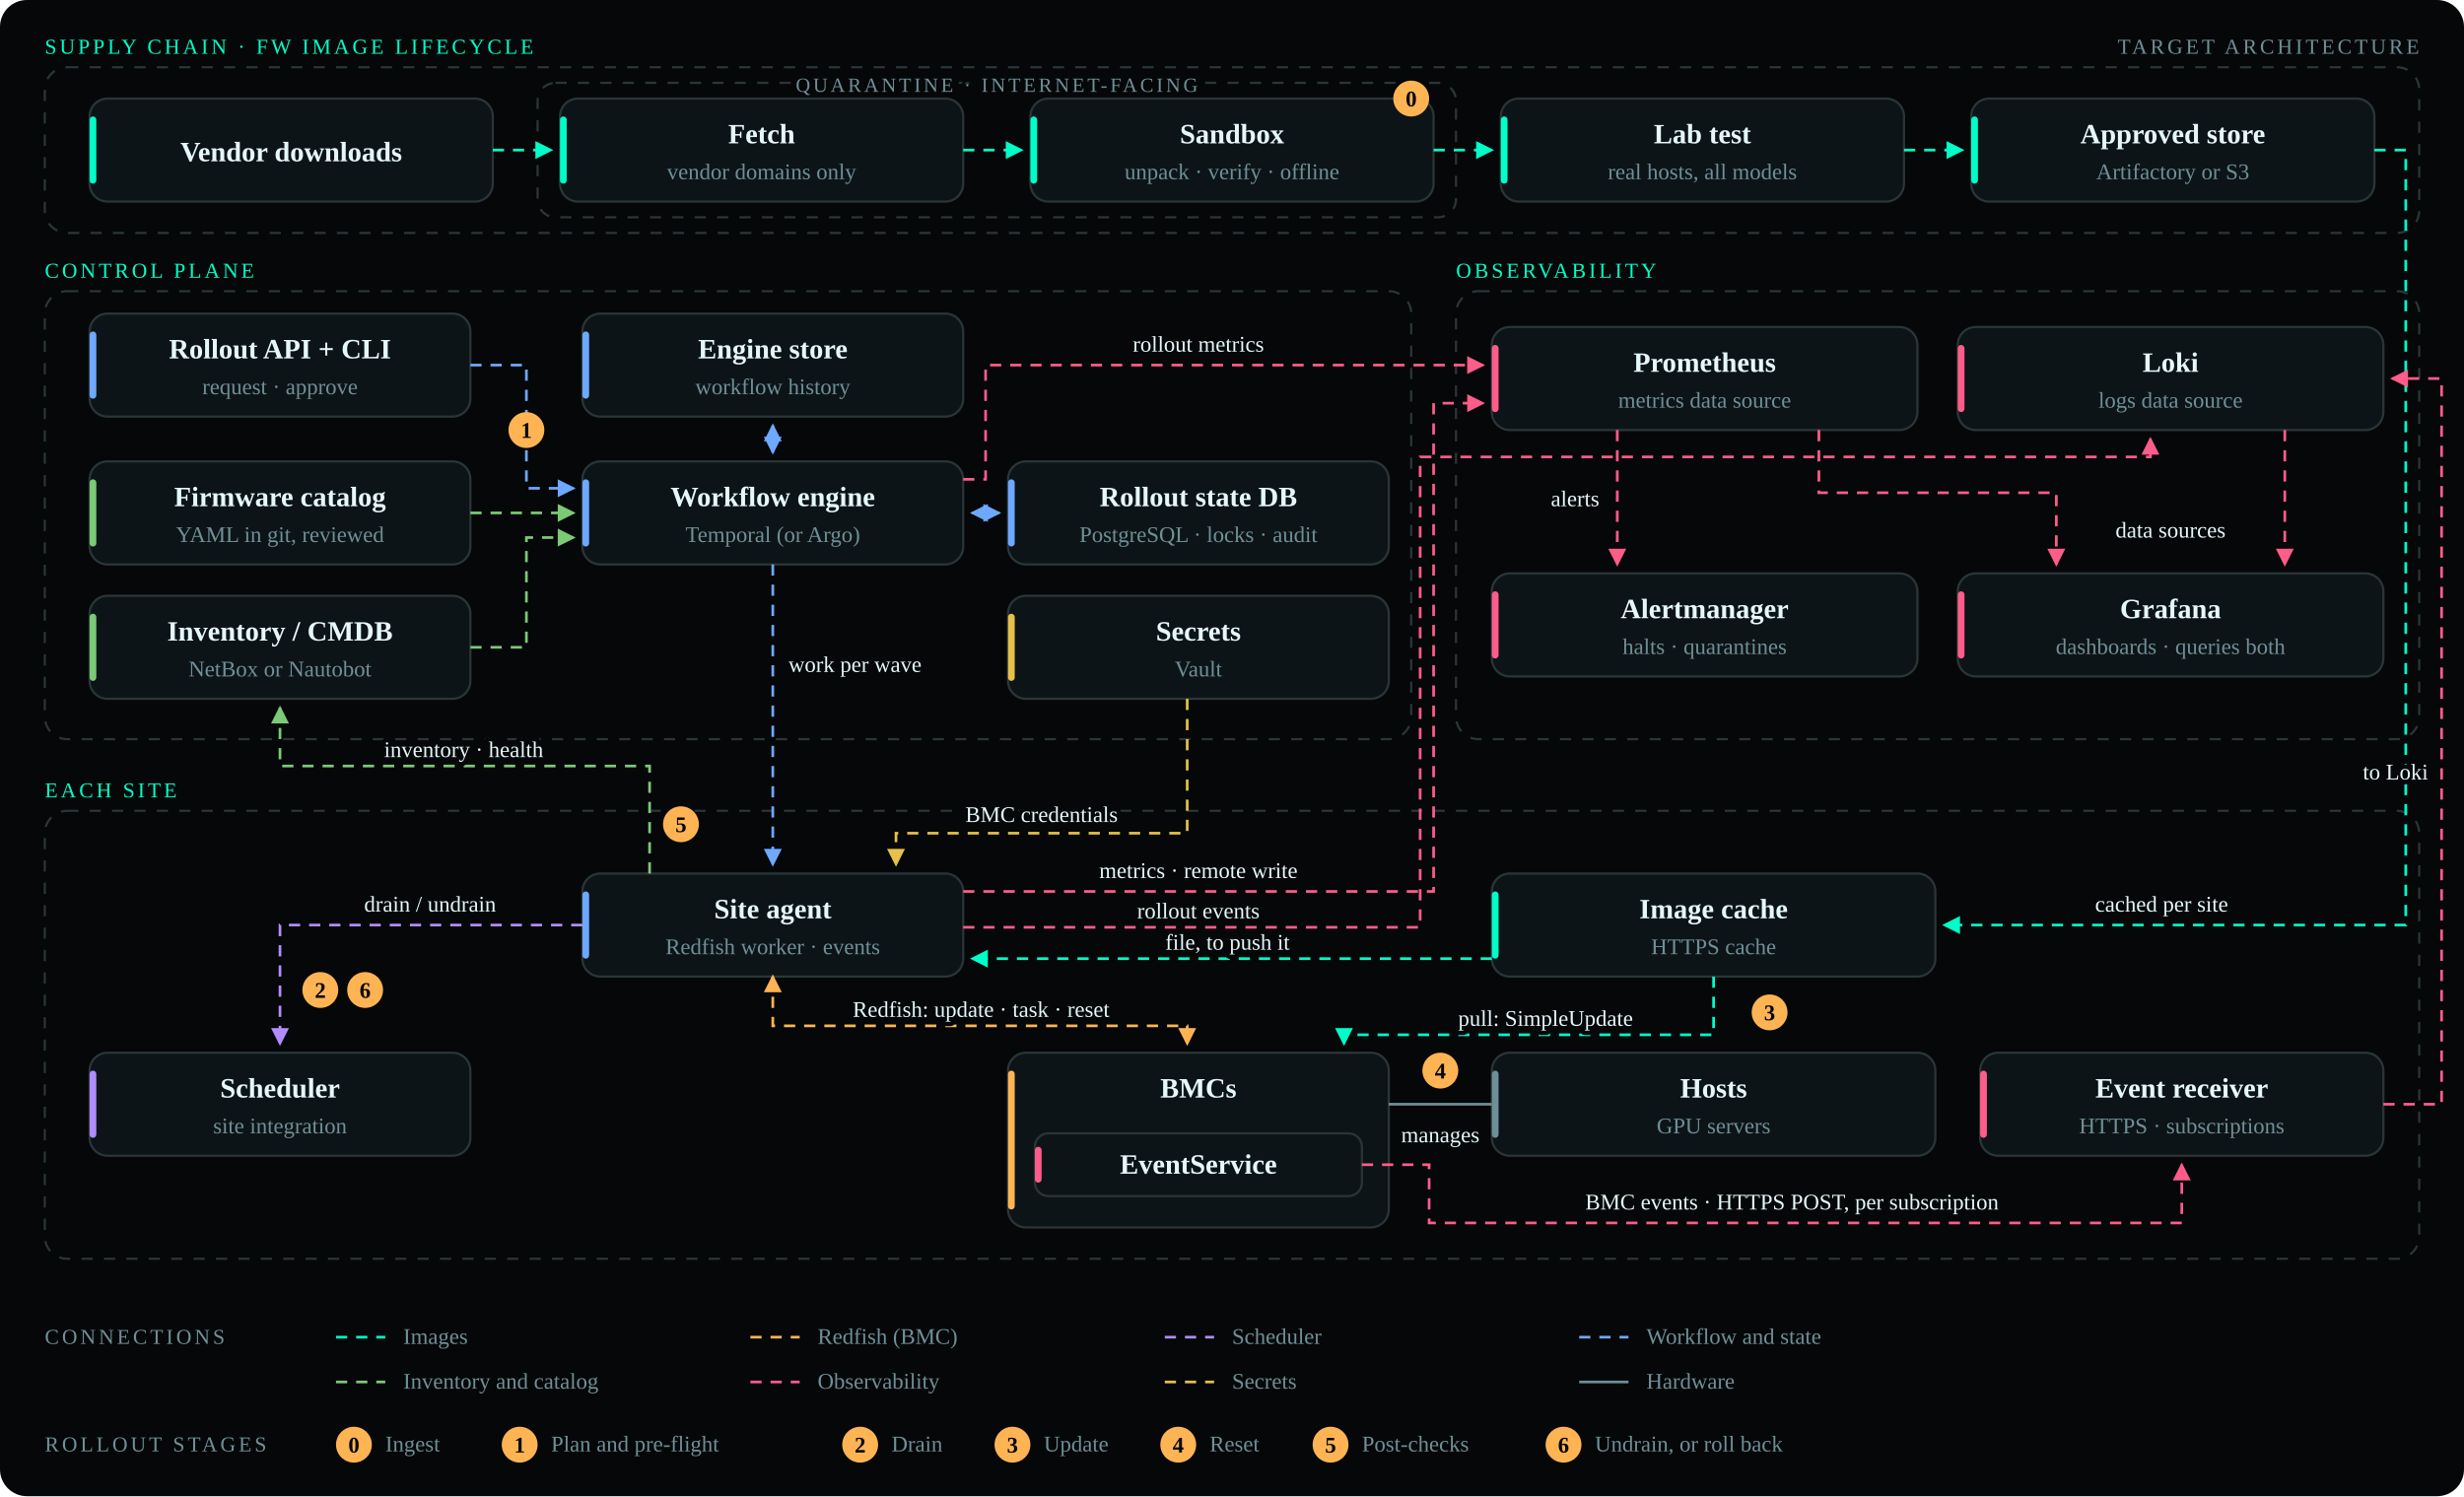
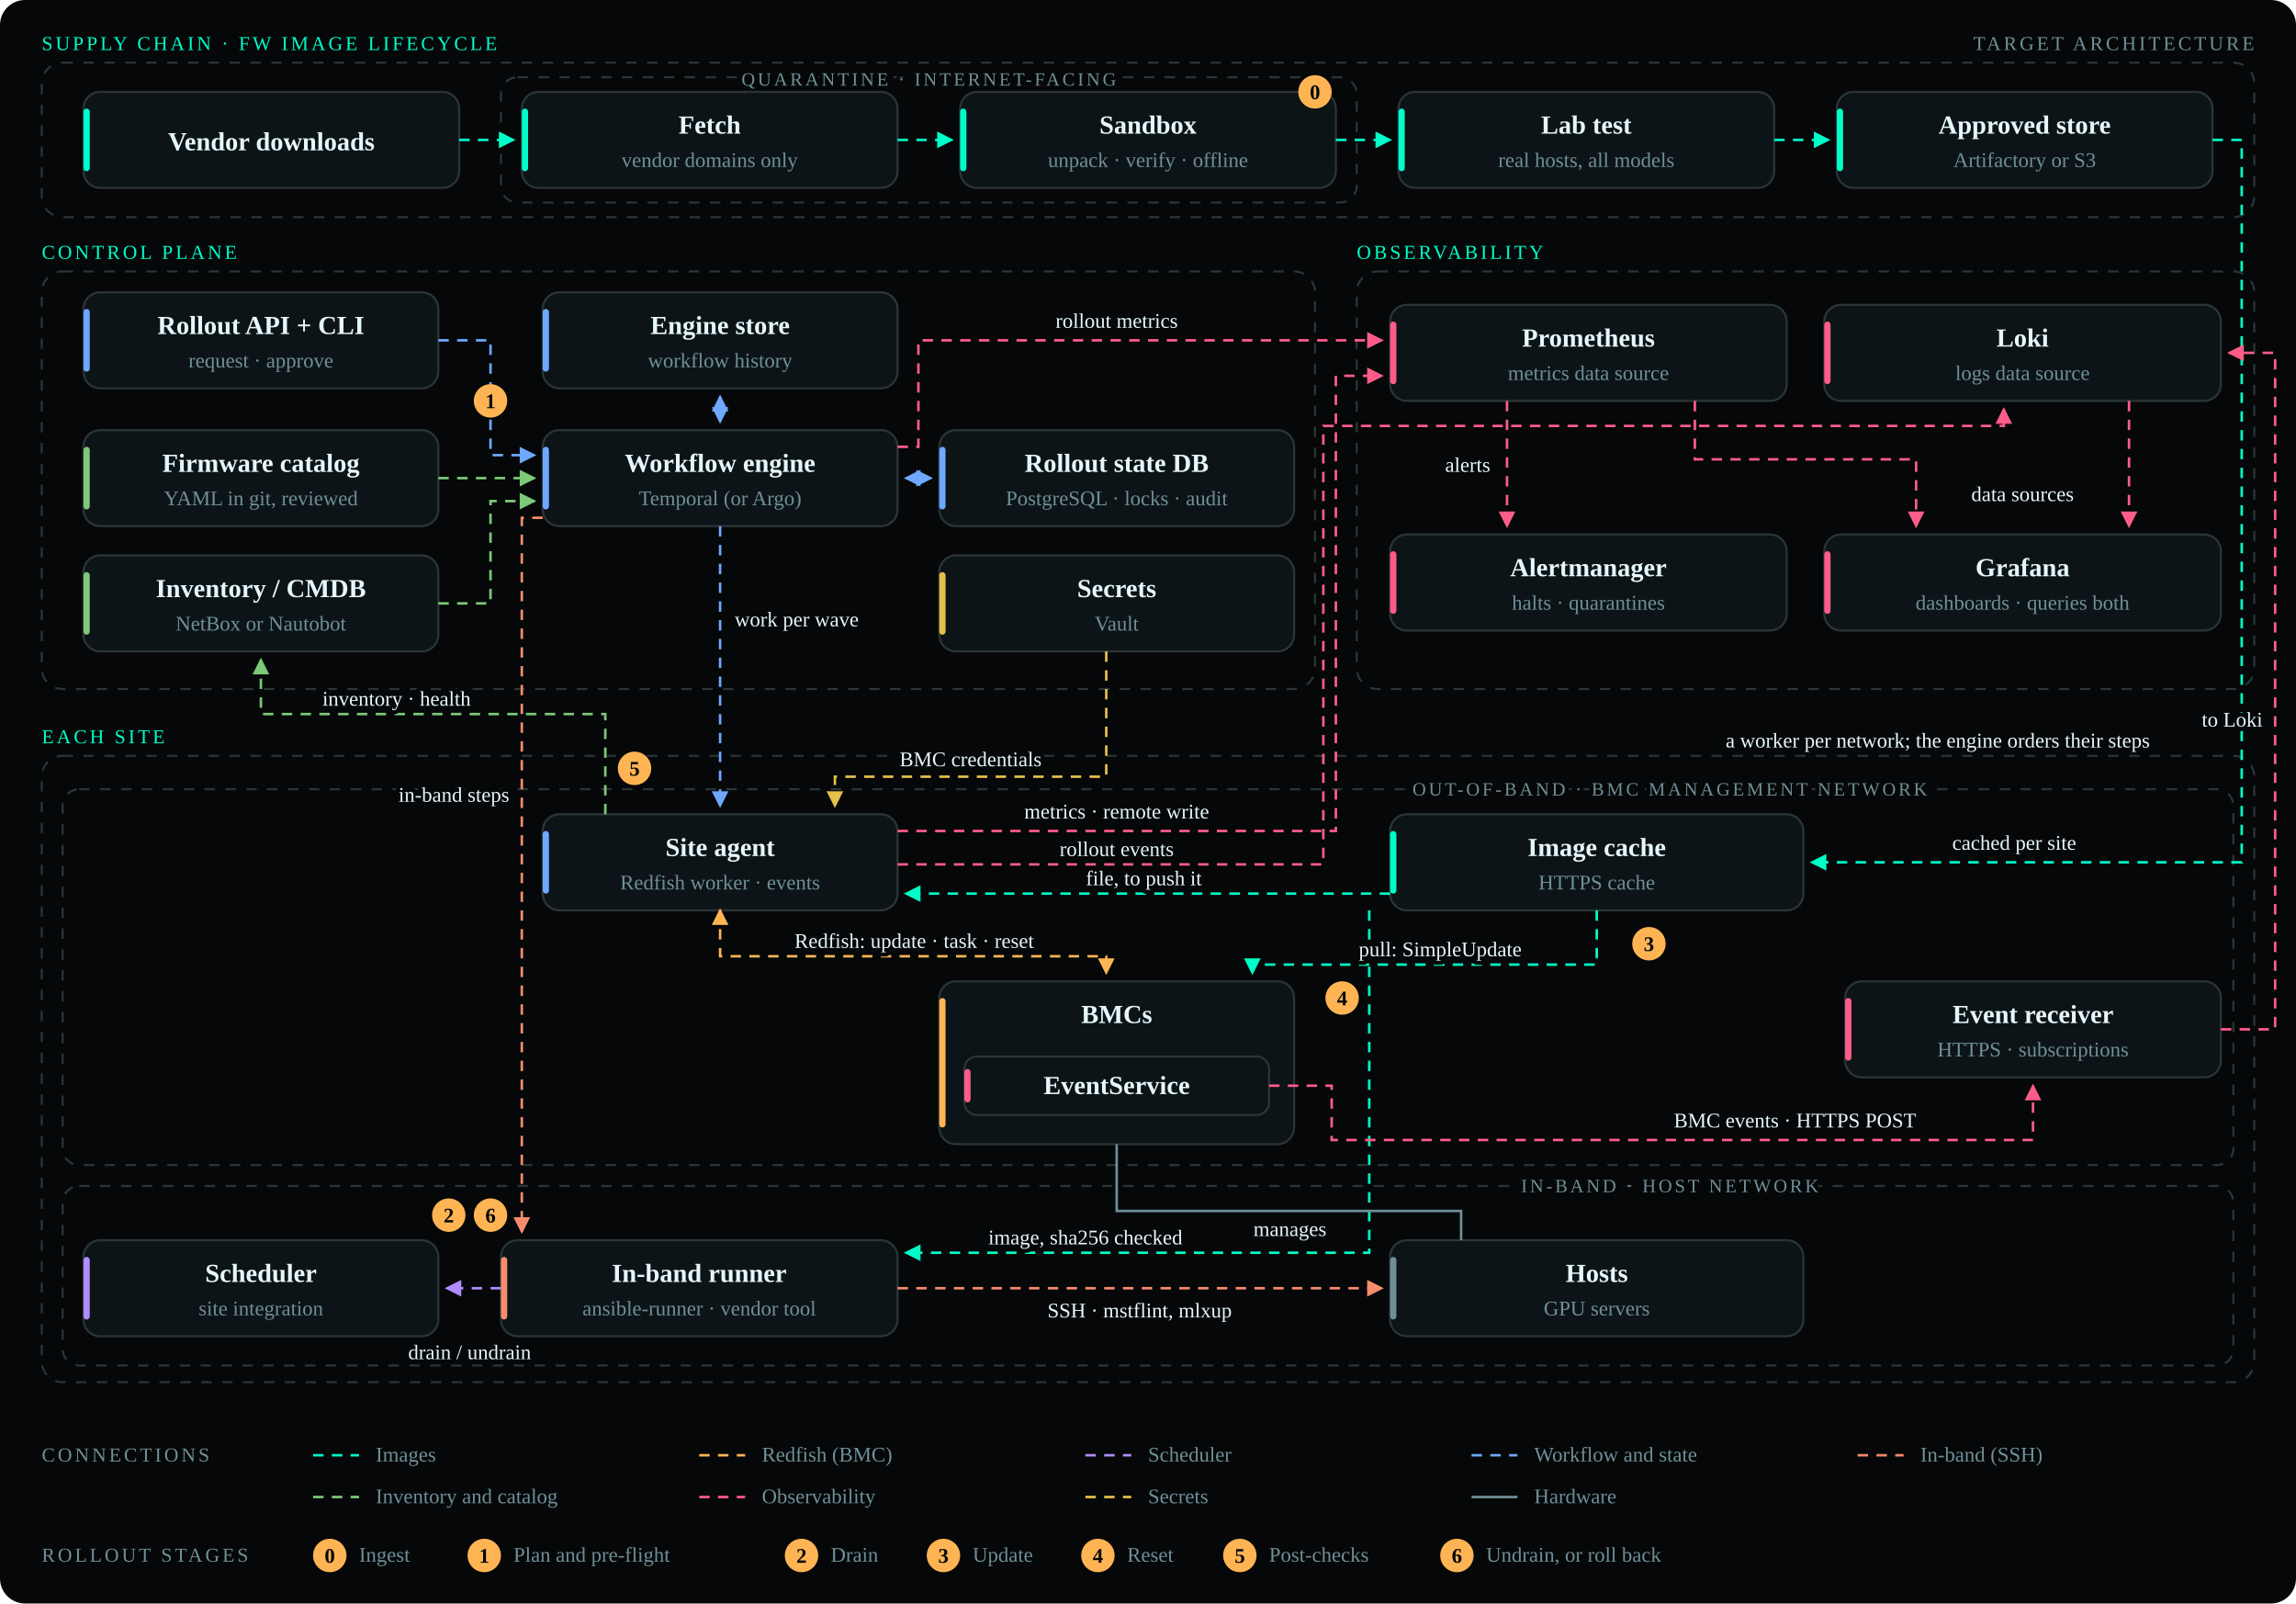
- <svg xmlns="http://www.w3.org/2000/svg" viewBox="0 0 1100 668" role="img" aria-label="A production firmware-update system, the target for this rollout at fleet scale. Supply chain: in quarantine, the only internet-facing zone, a fetch step downloads vendor images from the vendor's domains only, and a sandbox with no network unpacks each package and checks its signatures against pinned keys; images are then tested on lab hosts of every model and promoted into an approved store such as Artifactory or S3. Control plane: an operator requests and approves a rollout through an API and CLI; a workflow engine such as Temporal (or Argo) reads the firmware catalog of baselines and images per model, YAML reviewed in git, and the inventory in NetBox or Nautobot, keeps its execution history in its own store, and writes each host's state, locks and audit trail to a rollout state database in PostgreSQL. Each site: a site agent takes the work of each wave, gets BMC credentials from Vault; account rotation requires a validated integration, drains and undrains hosts through a validated scheduler integration, drives updates, tasks and resets over Redfish on the BMCs, and reports inventory and health back. Each BMC contains an EventService resource; each site's event receiver subscribes to it, receives its events over HTTPS and forwards them to Loki. The receiver subscribes to EventService, receives Event payloads and forwards them to Loki; this is future work. A site image cache fetches each image from the approved store cached per site; a BMC that offers SimpleUpdate pulls it from the cache, and for a push-only BMC the agent reads it from the cache and pushes it to MultipartHttpPushUri; the BMCs manage the GPU hosts. Observability: Prometheus, Loki and Grafana are separate services. each site's Prometheus agent pushes its metrics to Prometheus (remote write), agents push rollout events into Loki, and the event receiver forwards BMC events into Loki. Prometheus and Loki are Grafana's data sources, with separate arrows from each to Grafana. Prometheus sends alerts for halts and quarantines to Alertmanager. Numbered badges mark where each rollout stage happens: 0 ingest, 1 plan and pre-flight, 2 drain, 3 update, 4 reset, 5 post-checks, 6 undrain or roll back.">
+ <svg xmlns="http://www.w3.org/2000/svg" viewBox="0 0 1100 768" role="img" aria-label="A production firmware-update system, the target for this rollout at fleet scale. Supply chain: in quarantine, the only internet-facing zone, a fetch step downloads vendor images from the vendor's domains only, and a sandbox with no network unpacks each package and checks its signatures against pinned keys; images are then tested on lab hosts of every model and promoted into an approved store such as Artifactory or S3. Control plane: an operator requests and approves a rollout through an API and CLI; a workflow engine such as Temporal (or Argo) reads the firmware catalog of baselines and images per model, YAML reviewed in git, and the inventory in NetBox or Nautobot, keeps its execution history in its own store, and writes each host's state, locks and audit trail to a rollout state database in PostgreSQL. Each site: a site agent takes the work of each wave, gets BMC credentials from Vault; account rotation requires a validated integration, drives updates, tasks and resets over Redfish on the BMCs, and reports inventory and health back. Each BMC contains an EventService resource; each site's event receiver subscribes to it, receives its events over HTTPS and forwards them to Loki. The receiver subscribes to EventService, receives Event payloads and forwards them to Loki; this is future work. A site image cache fetches each image from the approved store cached per site; a BMC that offers SimpleUpdate pulls it from the cache, and for a push-only BMC the agent reads it from the cache and pushes it to MultipartHttpPushUri; the BMCs manage the GPU hosts. Observability: Prometheus, Loki and Grafana are separate services. each site's Prometheus agent pushes its metrics to Prometheus (remote write), agents push rollout events into Loki, and the event receiver forwards BMC events into Loki. Prometheus and Loki are Grafana's data sources, with separate arrows from each to Grafana. Prometheus sends alerts for halts and quarantines to Alertmanager. Numbered badges mark where each rollout stage happens: 0 ingest, 1 plan and pre-flight, 2 drain, 3 update, 4 reset, 5 post-checks, 6 undrain or roll back. In-band updates: for a component Redfish doesn't reach, the workflow engine hands the step to each site's in-band runner, a worker of its own on its own task queue, which runs ansible-runner on one host: it connects over SSH and runs the vendor's tool, such as mstflint or mlxup for ConnectX and InfiniBand adapters. The site agent reaches only the BMCs, the in-band runner only the hosts; it is the same pipeline with its own update step. Each site is drawn as its two networks: out-of-band, the BMC management network, with the site agent, the image cache, the BMCs and the event receiver; in-band, the hosts' network, with the in-band runner, the hosts and the scheduler, through which the in-band runner drains and undrains hosts through a validated integration. Each BMC manages its host across the two. The image cache serves both networks, and the in-band runner checks each image's sha256 as the site agent does. Only the workflow engine spans the two networks: it orders each worker's steps, such as an in-band drain before an out-of-band update and reset, then an in-band check and undrain.">
  <style>
    .ps text { font-family: var(--mono, monospace); }
    .ps .bg { fill: var(--bg-deep, #050708); }
    .ps .box { fill: var(--surface, #0d1417); stroke: var(--line, #2a3538); }
    .ps .name { fill: var(--fg, #e6f7fa); font-size: 12.5px; font-weight: 600; }
    .ps .sub { fill: var(--dim, #6f8f97); font-size: 10px; }
    .ps .band { fill: var(--dim, #6f8f97); font-size: 9.5px; letter-spacing: .14em; }
    .ps .band.hi { fill: var(--teal, #00ffc8); }
    .ps .lbl { fill: var(--dim, #6f8f97); font-size: 10px; }
    .ps .zone { fill: var(--dim, #6f8f97); font-size: 9px; letter-spacing: .14em; paint-order: stroke; stroke: var(--bg-deep, #050708); stroke-width: 4px; stroke-linejoin: round; }
    .ps .cut { fill: none; stroke: var(--line, #2a3538); stroke-width: 1; stroke-dasharray: 5 5; }
    /* a connection in its service's colour; the hardware link is the only solid one */
    .ps .edge { fill: none; stroke-width: 1.2; stroke-dasharray: 5 4; }
    .ps .edge.g-hw { stroke-dasharray: none; }
    .ps .elabel { fill: var(--fg, #e6f7fa); font-size: 10px; paint-order: stroke; stroke: var(--bg-deep, #050708); stroke-width: 4px; stroke-linejoin: round; }
    .ps .badge circle { fill: var(--amber, #ffb454); }
    .ps .badge text { fill: var(--bg-deep, #050708); font-size: 10px; font-weight: 700; }
    .ps .g-img { stroke: #00ffc8; } .ps .bar.g-img { fill: #00ffc8; stroke: none; }
    .ps .g-rf { stroke: #ffb454; } .ps .bar.g-rf { fill: #ffb454; stroke: none; }
    .ps .g-sch { stroke: #b18cff; } .ps .bar.g-sch { fill: #b18cff; stroke: none; }
    .ps .g-wf { stroke: #6ea8ff; } .ps .bar.g-wf { fill: #6ea8ff; stroke: none; }
    .ps .g-inv { stroke: #7cc977; } .ps .bar.g-inv { fill: #7cc977; stroke: none; }
    .ps .g-obs { stroke: #ff5c8a; } .ps .bar.g-obs { fill: #ff5c8a; stroke: none; }
    .ps .g-sec { stroke: #e5c04a; } .ps .bar.g-sec { fill: #e5c04a; stroke: none; }
    .ps .g-hw { stroke: #6f8f97; } .ps .bar.g-hw { fill: #6f8f97; stroke: none; }
+     .ps .g-ib { stroke: #f78c6c; } .ps .bar.g-ib { fill: #f78c6c; stroke: none; }
    /* motion: a connection's dashes run the way it points; the hardware link stays still */
    @keyframes ps-flow { to { stroke-dashoffset: -18; } }
    .ps .edge { animation: ps-flow 1.2s linear infinite; }
    .ps .edge.g-hw { animation: none; }
    @media (prefers-reduced-motion: reduce) { .ps .edge { animation: none; } }
  </style>
  <defs>
    <marker id="ps-img" viewBox="0 0 8 8" refX="7" refY="4" markerWidth="8" markerHeight="8" markerUnits="userSpaceOnUse" orient="auto-start-reverse">
      <path d="M0 0 8 4 0 8z" style="fill: #00ffc8" />
    </marker>
    <marker id="ps-rf" viewBox="0 0 8 8" refX="7" refY="4" markerWidth="8" markerHeight="8" markerUnits="userSpaceOnUse" orient="auto-start-reverse">
      <path d="M0 0 8 4 0 8z" style="fill: #ffb454" />
    </marker>
    <marker id="ps-sch" viewBox="0 0 8 8" refX="7" refY="4" markerWidth="8" markerHeight="8" markerUnits="userSpaceOnUse" orient="auto-start-reverse">
      <path d="M0 0 8 4 0 8z" style="fill: #b18cff" />
    </marker>
    <marker id="ps-wf" viewBox="0 0 8 8" refX="7" refY="4" markerWidth="8" markerHeight="8" markerUnits="userSpaceOnUse" orient="auto-start-reverse">
      <path d="M0 0 8 4 0 8z" style="fill: #6ea8ff" />
    </marker>
    <marker id="ps-inv" viewBox="0 0 8 8" refX="7" refY="4" markerWidth="8" markerHeight="8" markerUnits="userSpaceOnUse" orient="auto-start-reverse">
      <path d="M0 0 8 4 0 8z" style="fill: #7cc977" />
    </marker>
    <marker id="ps-obs" viewBox="0 0 8 8" refX="7" refY="4" markerWidth="8" markerHeight="8" markerUnits="userSpaceOnUse" orient="auto-start-reverse">
      <path d="M0 0 8 4 0 8z" style="fill: #ff5c8a" />
    </marker>
+     <marker id="ps-ib" viewBox="0 0 8 8" refX="7" refY="4" markerWidth="8" markerHeight="8" markerUnits="userSpaceOnUse" orient="auto-start-reverse">
+       <path d="M0 0 8 4 0 8z" style="fill: #f78c6c" />
+     </marker>
    <marker id="ps-sec" viewBox="0 0 8 8" refX="7" refY="4" markerWidth="8" markerHeight="8" markerUnits="userSpaceOnUse" orient="auto-start-reverse">
      <path d="M0 0 8 4 0 8z" style="fill: #e5c04a" />
    </marker>
  </defs>
  <g class="ps">
-     <rect class="bg" x="0" y="0" width="1100" height="668" rx="12" />
+     <rect class="bg" x="0" y="0" width="1100" height="768" rx="12" />
    <text class="band hi" x="20" y="24">SUPPLY CHAIN · FW IMAGE LIFECYCLE</text>
    <text class="band" x="1080" y="24" text-anchor="end">TARGET ARCHITECTURE</text>
    <rect class="cut" x="20" y="30" width="1060" height="74" rx="10" />
    <rect class="box" x="40" y="44" width="180" height="46" rx="8" />
    <rect class="bar g-img" x="40" y="52" width="3" height="30" rx="1.5" />
    <text class="name" x="130" y="72" text-anchor="middle">Vendor downloads</text>
    <rect class="cut" x="240" y="37" width="410" height="60" rx="8" />
    <text class="zone" x="445" y="41" text-anchor="middle">QUARANTINE · INTERNET-FACING</text>
    <rect class="box" x="250" y="44" width="180" height="46" rx="8" />
    <rect class="bar g-img" x="250" y="52" width="3" height="30" rx="1.5" />
    <text class="name" x="340" y="64" text-anchor="middle">Fetch</text>
    <text class="sub" x="340" y="80" text-anchor="middle">vendor domains only</text>
    <rect class="box" x="460" y="44" width="180" height="46" rx="8" />
    <rect class="bar g-img" x="460" y="52" width="3" height="30" rx="1.5" />
    <text class="name" x="550" y="64" text-anchor="middle">Sandbox</text>
    <text class="sub" x="550" y="80" text-anchor="middle">unpack · verify · offline</text>
    <rect class="box" x="670" y="44" width="180" height="46" rx="8" />
    <rect class="bar g-img" x="670" y="52" width="3" height="30" rx="1.5" />
    <text class="name" x="760" y="64" text-anchor="middle">Lab test</text>
    <text class="sub" x="760" y="80" text-anchor="middle">real hosts, all models</text>
    <rect class="box" x="880" y="44" width="180" height="46" rx="8" />
    <rect class="bar g-img" x="880" y="52" width="3" height="30" rx="1.5" />
    <text class="name" x="970" y="64" text-anchor="middle">Approved store</text>
    <text class="sub" x="970" y="80" text-anchor="middle">Artifactory or S3</text>
    <path class="edge g-img" d="M220 67H246" marker-end="url(#ps-img)" />
    <path class="edge g-img" d="M430 67H456" marker-end="url(#ps-img)" />
    <path class="edge g-img" d="M640 67H666" marker-end="url(#ps-img)" />
    <path class="edge g-img" d="M850 67H876" marker-end="url(#ps-img)" />
    <text class="band hi" x="20" y="124">CONTROL PLANE</text>
    <rect class="cut" x="20" y="130" width="610" height="200" rx="10" />
    <rect class="box" x="40" y="140" width="170" height="46" rx="8" />
    <rect class="bar g-wf" x="40" y="148" width="3" height="30" rx="1.5" />
    <text class="name" x="125" y="160" text-anchor="middle">Rollout API + CLI</text>
    <text class="sub" x="125" y="176" text-anchor="middle">request · approve</text>
    <rect class="box" x="40" y="206" width="170" height="46" rx="8" />
    <rect class="bar g-inv" x="40" y="214" width="3" height="30" rx="1.5" />
    <text class="name" x="125" y="226" text-anchor="middle">Firmware catalog</text>
    <text class="sub" x="125" y="242" text-anchor="middle">YAML in git, reviewed</text>
    <rect class="box" x="40" y="266" width="170" height="46" rx="8" />
    <rect class="bar g-inv" x="40" y="274" width="3" height="30" rx="1.5" />
    <text class="name" x="125" y="286" text-anchor="middle">Inventory / CMDB</text>
    <text class="sub" x="125" y="302" text-anchor="middle">NetBox or Nautobot</text>
    <rect class="box" x="260" y="140" width="170" height="46" rx="8" />
    <rect class="bar g-wf" x="260" y="148" width="3" height="30" rx="1.5" />
    <text class="name" x="345" y="160" text-anchor="middle">Engine store</text>
    <text class="sub" x="345" y="176" text-anchor="middle">workflow history</text>
    <rect class="box" x="260" y="206" width="170" height="46" rx="8" />
    <rect class="bar g-wf" x="260" y="214" width="3" height="30" rx="1.5" />
    <text class="name" x="345" y="226" text-anchor="middle">Workflow engine</text>
    <text class="sub" x="345" y="242" text-anchor="middle">Temporal (or Argo)</text>
    <rect class="box" x="450" y="206" width="170" height="46" rx="8" />
    <rect class="bar g-wf" x="450" y="214" width="3" height="30" rx="1.5" />
    <text class="name" x="535" y="226" text-anchor="middle">Rollout state DB</text>
    <text class="sub" x="535" y="242" text-anchor="middle">PostgreSQL · locks · audit</text>
    <rect class="box" x="450" y="266" width="170" height="46" rx="8" />
    <rect class="bar g-sec" x="450" y="274" width="3" height="30" rx="1.5" />
    <text class="name" x="535" y="286" text-anchor="middle">Secrets</text>
    <text class="sub" x="535" y="302" text-anchor="middle">Vault</text>
    <path class="edge g-wf" d="M210 163H235V218H256" marker-end="url(#ps-wf)" />
    <path class="edge g-inv" d="M210 229H256" marker-end="url(#ps-inv)" />
    <path class="edge g-inv" d="M210 289H235V240H256" marker-end="url(#ps-inv)" />
    <path class="edge g-wf" d="M345 190V202" marker-end="url(#ps-wf)" marker-start="url(#ps-wf)" />
    <path class="edge g-wf" d="M434 229H446" marker-end="url(#ps-wf)" marker-start="url(#ps-wf)" />
    <text class="band hi" x="650" y="124">OBSERVABILITY</text>
    <rect class="cut" x="650" y="130" width="430" height="200" rx="10" />
    <g id="prometheus">
      <rect class="box" x="666" y="146" width="190" height="46" rx="8" />
      <rect class="bar g-obs" x="666" y="154" width="3" height="30" rx="1.5" />
      <text class="name" x="761" y="166" text-anchor="middle">Prometheus</text>
      <text class="sub" x="761" y="182" text-anchor="middle">metrics data source</text>
    </g>
    <g id="loki">
      <rect class="box" x="874" y="146" width="190" height="46" rx="8" />
      <rect class="bar g-obs" x="874" y="154" width="3" height="30" rx="1.5" />
      <text class="name" x="969" y="166" text-anchor="middle">Loki</text>
      <text class="sub" x="969" y="182" text-anchor="middle">logs data source</text>
    </g>
    <g id="grafana">
      <rect class="box" x="874" y="256" width="190" height="46" rx="8" />
      <rect class="bar g-obs" x="874" y="264" width="3" height="30" rx="1.5" />
      <text class="name" x="969" y="276" text-anchor="middle">Grafana</text>
      <text class="sub" x="969" y="292" text-anchor="middle">dashboards · queries both</text>
    </g>
    <rect class="box" x="666" y="256" width="190" height="46" rx="8" />
    <rect class="bar g-obs" x="666" y="264" width="3" height="30" rx="1.5" />
    <text class="name" x="761" y="276" text-anchor="middle">Alertmanager</text>
    <text class="sub" x="761" y="292" text-anchor="middle">halts · quarantines</text>
    <path class="edge g-obs" d="M430 214H440V163H662" marker-end="url(#ps-obs)" />
    <text class="elabel" x="535" y="157" text-anchor="middle">rollout metrics</text>
    <path id="prometheus-to-grafana" class="edge g-obs" d="M812 192V220H918V252" marker-end="url(#ps-obs)" />
    <path id="loki-to-grafana" class="edge g-obs" d="M1020 192V252" marker-end="url(#ps-obs)" />
    <text class="elabel" x="969" y="240" text-anchor="middle">data sources</text>
    <path class="edge g-obs" d="M722 192V252" marker-end="url(#ps-obs)" />
    <text class="elabel" x="714" y="226" text-anchor="end">alerts</text>
    <text class="band hi" x="20" y="356">EACH SITE</text>
-     <rect class="cut" x="20" y="362" width="1060" height="200" rx="10" />
+     <text class="elabel" x="1030" y="358" text-anchor="end">a worker per network; the engine orders their steps</text>
+     <rect class="cut" x="20" y="362" width="1060" height="300" rx="10" />
+     <rect class="cut" x="30" y="378" width="1040" height="180" rx="8" />
+     <text class="zone" x="800" y="381" text-anchor="middle">OUT-OF-BAND · BMC MANAGEMENT NETWORK</text>
+     <rect class="cut" x="30" y="568" width="1040" height="86" rx="8" />
+     <text class="zone" x="800" y="571" text-anchor="middle">IN-BAND · HOST NETWORK</text>
    <rect class="box" x="260" y="390" width="170" height="46" rx="8" />
    <rect class="bar g-wf" x="260" y="398" width="3" height="30" rx="1.5" />
    <text class="name" x="345" y="410" text-anchor="middle">Site agent</text>
    <text class="sub" x="345" y="426" text-anchor="middle">Redfish worker · events</text>
    <rect class="box" x="666" y="390" width="198" height="46" rx="8" />
    <rect class="bar g-img" x="666" y="398" width="3" height="30" rx="1.5" />
    <text class="name" x="765" y="410" text-anchor="middle">Image cache</text>
    <text class="sub" x="765" y="426" text-anchor="middle">HTTPS cache</text>
-     <rect class="box" x="40" y="470" width="170" height="46" rx="8" />
-     <rect class="bar g-sch" x="40" y="478" width="3" height="30" rx="1.5" />
-     <text class="name" x="125" y="490" text-anchor="middle">Scheduler</text>
-     <text class="sub" x="125" y="506" text-anchor="middle">site integration</text>
+     <rect class="box" x="40" y="594" width="170" height="46" rx="8" />
+     <rect class="bar g-sch" x="40" y="602" width="3" height="30" rx="1.5" />
+     <text class="name" x="125" y="614" text-anchor="middle">Scheduler</text>
+     <text class="sub" x="125" y="630" text-anchor="middle">site integration</text>
    <g id="bmcs">
      <rect class="box" x="450" y="470" width="170" height="78" rx="8" />
      <rect class="bar g-rf" x="450" y="478" width="3" height="62" rx="1.5" />
      <text class="name" x="535" y="490" text-anchor="middle">BMCs</text>
      <g id="bmc-eventservice">
        <rect class="box" x="462" y="506" width="146" height="28" rx="6" />
        <rect class="bar g-obs" x="462" y="512" width="3" height="16" rx="1.5" />
        <text class="name" x="535" y="524" text-anchor="middle">EventService</text>
      </g>
    </g>
-     <rect class="box" x="666" y="470" width="198" height="46" rx="8" />
-     <rect class="bar g-hw" x="666" y="478" width="3" height="30" rx="1.5" />
-     <text class="name" x="765" y="490" text-anchor="middle">Hosts</text>
-     <text class="sub" x="765" y="506" text-anchor="middle">GPU servers</text>
+     <rect class="box" x="666" y="594" width="198" height="46" rx="8" />
+     <rect class="bar g-hw" x="666" y="602" width="3" height="30" rx="1.5" />
+     <text class="name" x="765" y="614" text-anchor="middle">Hosts</text>
+     <text class="sub" x="765" y="630" text-anchor="middle">GPU servers</text>
    <rect class="box" x="884" y="470" width="180" height="46" rx="8" />
    <rect class="bar g-obs" x="884" y="478" width="3" height="30" rx="1.5" />
    <text class="name" x="974" y="490" text-anchor="middle">Event receiver</text>
    <text class="sub" x="974" y="506" text-anchor="middle">HTTPS · subscriptions</text>
+     <rect class="box" x="240" y="594" width="190" height="46" rx="8" />
+     <rect class="bar g-ib" x="240" y="602" width="3" height="30" rx="1.5" />
+     <text class="name" x="335" y="614" text-anchor="middle">In-band runner</text>
+     <text class="sub" x="335" y="630" text-anchor="middle">ansible-runner · vendor tool</text>
+     <path class="edge g-ib" d="M260 248H250V590" marker-end="url(#ps-ib)" />
+     <text class="elabel" x="244" y="384" text-anchor="end">in-band steps</text>
+     <path class="edge g-ib" d="M430 617H662" marker-end="url(#ps-ib)" />
+     <text class="elabel" x="546" y="631" text-anchor="middle">SSH · mstflint, mlxup</text>
+     <path class="edge g-img" d="M656 436V600H434" marker-end="url(#ps-img)" />
+     <text class="elabel" x="520" y="596" text-anchor="middle">image, sha256 checked</text>
    <path class="edge g-wf" d="M345 252V386" marker-end="url(#ps-wf)" />
    <text class="elabel" x="352" y="300" text-anchor="start">work per wave</text>
    <path class="edge g-sec" d="M530 312V372H400V386" marker-end="url(#ps-sec)" />
    <text class="elabel" x="465" y="367" text-anchor="middle">BMC credentials</text>
    <path class="edge g-img" d="M1060 67H1074V413H868" marker-end="url(#ps-img)" />
    <text class="elabel" x="965" y="407" text-anchor="middle">cached per site</text>
-     <path class="edge g-sch" d="M260 413H125V466" marker-end="url(#ps-sch)" />
-     <text class="elabel" x="192" y="407" text-anchor="middle">drain / undrain</text>
+     <path class="edge g-sch" d="M240 617H214" marker-end="url(#ps-sch)" />
+     <text class="elabel" x="225" y="651" text-anchor="middle">drain / undrain</text>
    <path class="edge g-rf" d="M345 436V458H530V466" marker-end="url(#ps-rf)" marker-start="url(#ps-rf)" />
    <text class="elabel" x="438" y="454" text-anchor="middle">Redfish: update · task · reset</text>
    <path class="edge g-img" d="M765 436V462H600V466" marker-end="url(#ps-img)" />
    <text class="elabel" x="690" y="458" text-anchor="middle">pull: SimpleUpdate</text>
    <path class="edge g-img" d="M666 428H434" marker-end="url(#ps-img)" />
    <text class="elabel" x="548" y="424" text-anchor="middle">file, to push it</text>
-     <path class="edge g-hw" d="M620 493H666" />
-     <text class="elabel" x="643" y="510" text-anchor="middle">manages</text>
+     <path class="edge g-hw" d="M535 548V580H700V594" />
+     <text class="elabel" x="618" y="592" text-anchor="middle">manages</text>
    <path class="edge g-inv" d="M290 390V342H125V316" marker-end="url(#ps-inv)" />
-     <text class="elabel" x="207" y="338" text-anchor="middle">inventory · health</text>
+     <text class="elabel" x="190" y="338" text-anchor="middle">inventory · health</text>
    <path class="edge g-obs" d="M430 398H640V180H662" marker-end="url(#ps-obs)" />
    <text class="elabel" x="535" y="392" text-anchor="middle">metrics · remote write</text>
    <path class="edge g-obs" d="M430 414H634V204H960V196" marker-end="url(#ps-obs)" />
    <text class="elabel" x="535" y="410" text-anchor="middle">rollout events</text>
    <path id="eventservice-to-receiver" class="edge g-obs" d="M608 520H638V546H974V520" marker-end="url(#ps-obs)">
      </path>
-     <text class="elabel" x="800" y="540" text-anchor="middle">BMC events · HTTPS POST, per subscription</text>
+     <text class="elabel" x="860" y="540" text-anchor="middle">BMC events · HTTPS POST</text>
    <path id="receiver-to-loki" class="edge g-obs" d="M1064 493H1090V169H1068" marker-end="url(#ps-obs)">
      </path>
    <text class="elabel" x="1084" y="348" text-anchor="end">to Loki</text>
    <g class="badge">
      <circle cx="630" cy="44" r="8" />
      <text x="630" y="47.5" text-anchor="middle">0</text>
    </g>
    <g class="badge">
      <circle cx="235" cy="192" r="8" />
      <text x="235" y="195.5" text-anchor="middle">1</text>
    </g>
    <g class="badge">
-       <circle cx="143" cy="442" r="8" />
-       <text x="143" y="445.5" text-anchor="middle">2</text>
+       <circle cx="215" cy="582" r="8" />
+       <text x="215" y="585.5" text-anchor="middle">2</text>
    </g>
    <g class="badge">
      <circle cx="790" cy="452" r="8" />
      <text x="790" y="455.5" text-anchor="middle">3</text>
    </g>
    <g class="badge">
      <circle cx="643" cy="478" r="8" />
      <text x="643" y="481.5" text-anchor="middle">4</text>
    </g>
    <g class="badge">
      <circle cx="304" cy="368" r="8" />
      <text x="304" y="371.5" text-anchor="middle">5</text>
    </g>
    <g class="badge">
-       <circle cx="163" cy="442" r="8" />
-       <text x="163" y="445.5" text-anchor="middle">6</text>
-     </g>
-     <g transform="translate(0 40)">
+       <circle cx="235" cy="582" r="8" />
+       <text x="235" y="585.5" text-anchor="middle">6</text>
+     </g>
+     <g transform="translate(0 140)">
      <text class="band" x="20" y="560">CONNECTIONS</text>
      <path class="edge g-img" d="M150 557H172" />
      <text class="lbl" x="180" y="560">Images</text>
      <path class="edge g-rf" d="M335 557H357" />
      <text class="lbl" x="365" y="560">Redfish (BMC)</text>
      <path class="edge g-sch" d="M520 557H542" />
      <text class="lbl" x="550" y="560">Scheduler</text>
      <path class="edge g-wf" d="M705 557H727" />
      <text class="lbl" x="735" y="560">Workflow and state</text>
+       <path class="edge g-ib" d="M890 557H912" />
+       <text class="lbl" x="920" y="560">In-band (SSH)</text>
      <path class="edge g-inv" d="M150 577H172" />
      <text class="lbl" x="180" y="580">Inventory and catalog</text>
      <path class="edge g-obs" d="M335 577H357" />
      <text class="lbl" x="365" y="580">Observability</text>
      <path class="edge g-sec" d="M520 577H542" />
      <text class="lbl" x="550" y="580">Secrets</text>
      <path class="edge g-hw" d="M705 577H727" />
      <text class="lbl" x="735" y="580">Hardware</text>
      <text class="band" x="20" y="608">ROLLOUT STAGES</text>
      <g class="badge">
        <circle cx="158" cy="605" r="8" />
        <text x="158" y="608.5" text-anchor="middle">0</text>
      </g>
      <text class="lbl" x="172" y="608">Ingest</text>
      <g class="badge">
        <circle cx="232" cy="605" r="8" />
        <text x="232" y="608.5" text-anchor="middle">1</text>
      </g>
      <text class="lbl" x="246" y="608">Plan and pre-flight</text>
      <g class="badge">
        <circle cx="384" cy="605" r="8" />
        <text x="384" y="608.5" text-anchor="middle">2</text>
      </g>
      <text class="lbl" x="398" y="608">Drain</text>
      <g class="badge">
        <circle cx="452" cy="605" r="8" />
        <text x="452" y="608.5" text-anchor="middle">3</text>
      </g>
      <text class="lbl" x="466" y="608">Update</text>
      <g class="badge">
        <circle cx="526" cy="605" r="8" />
        <text x="526" y="608.5" text-anchor="middle">4</text>
      </g>
      <text class="lbl" x="540" y="608">Reset</text>
      <g class="badge">
        <circle cx="594" cy="605" r="8" />
        <text x="594" y="608.5" text-anchor="middle">5</text>
      </g>
      <text class="lbl" x="608" y="608">Post-checks</text>
      <g class="badge">
        <circle cx="698" cy="605" r="8" />
        <text x="698" y="608.5" text-anchor="middle">6</text>
      </g>
      <text class="lbl" x="712" y="608">Undrain, or roll back</text>
    </g>
  </g>
</svg>
